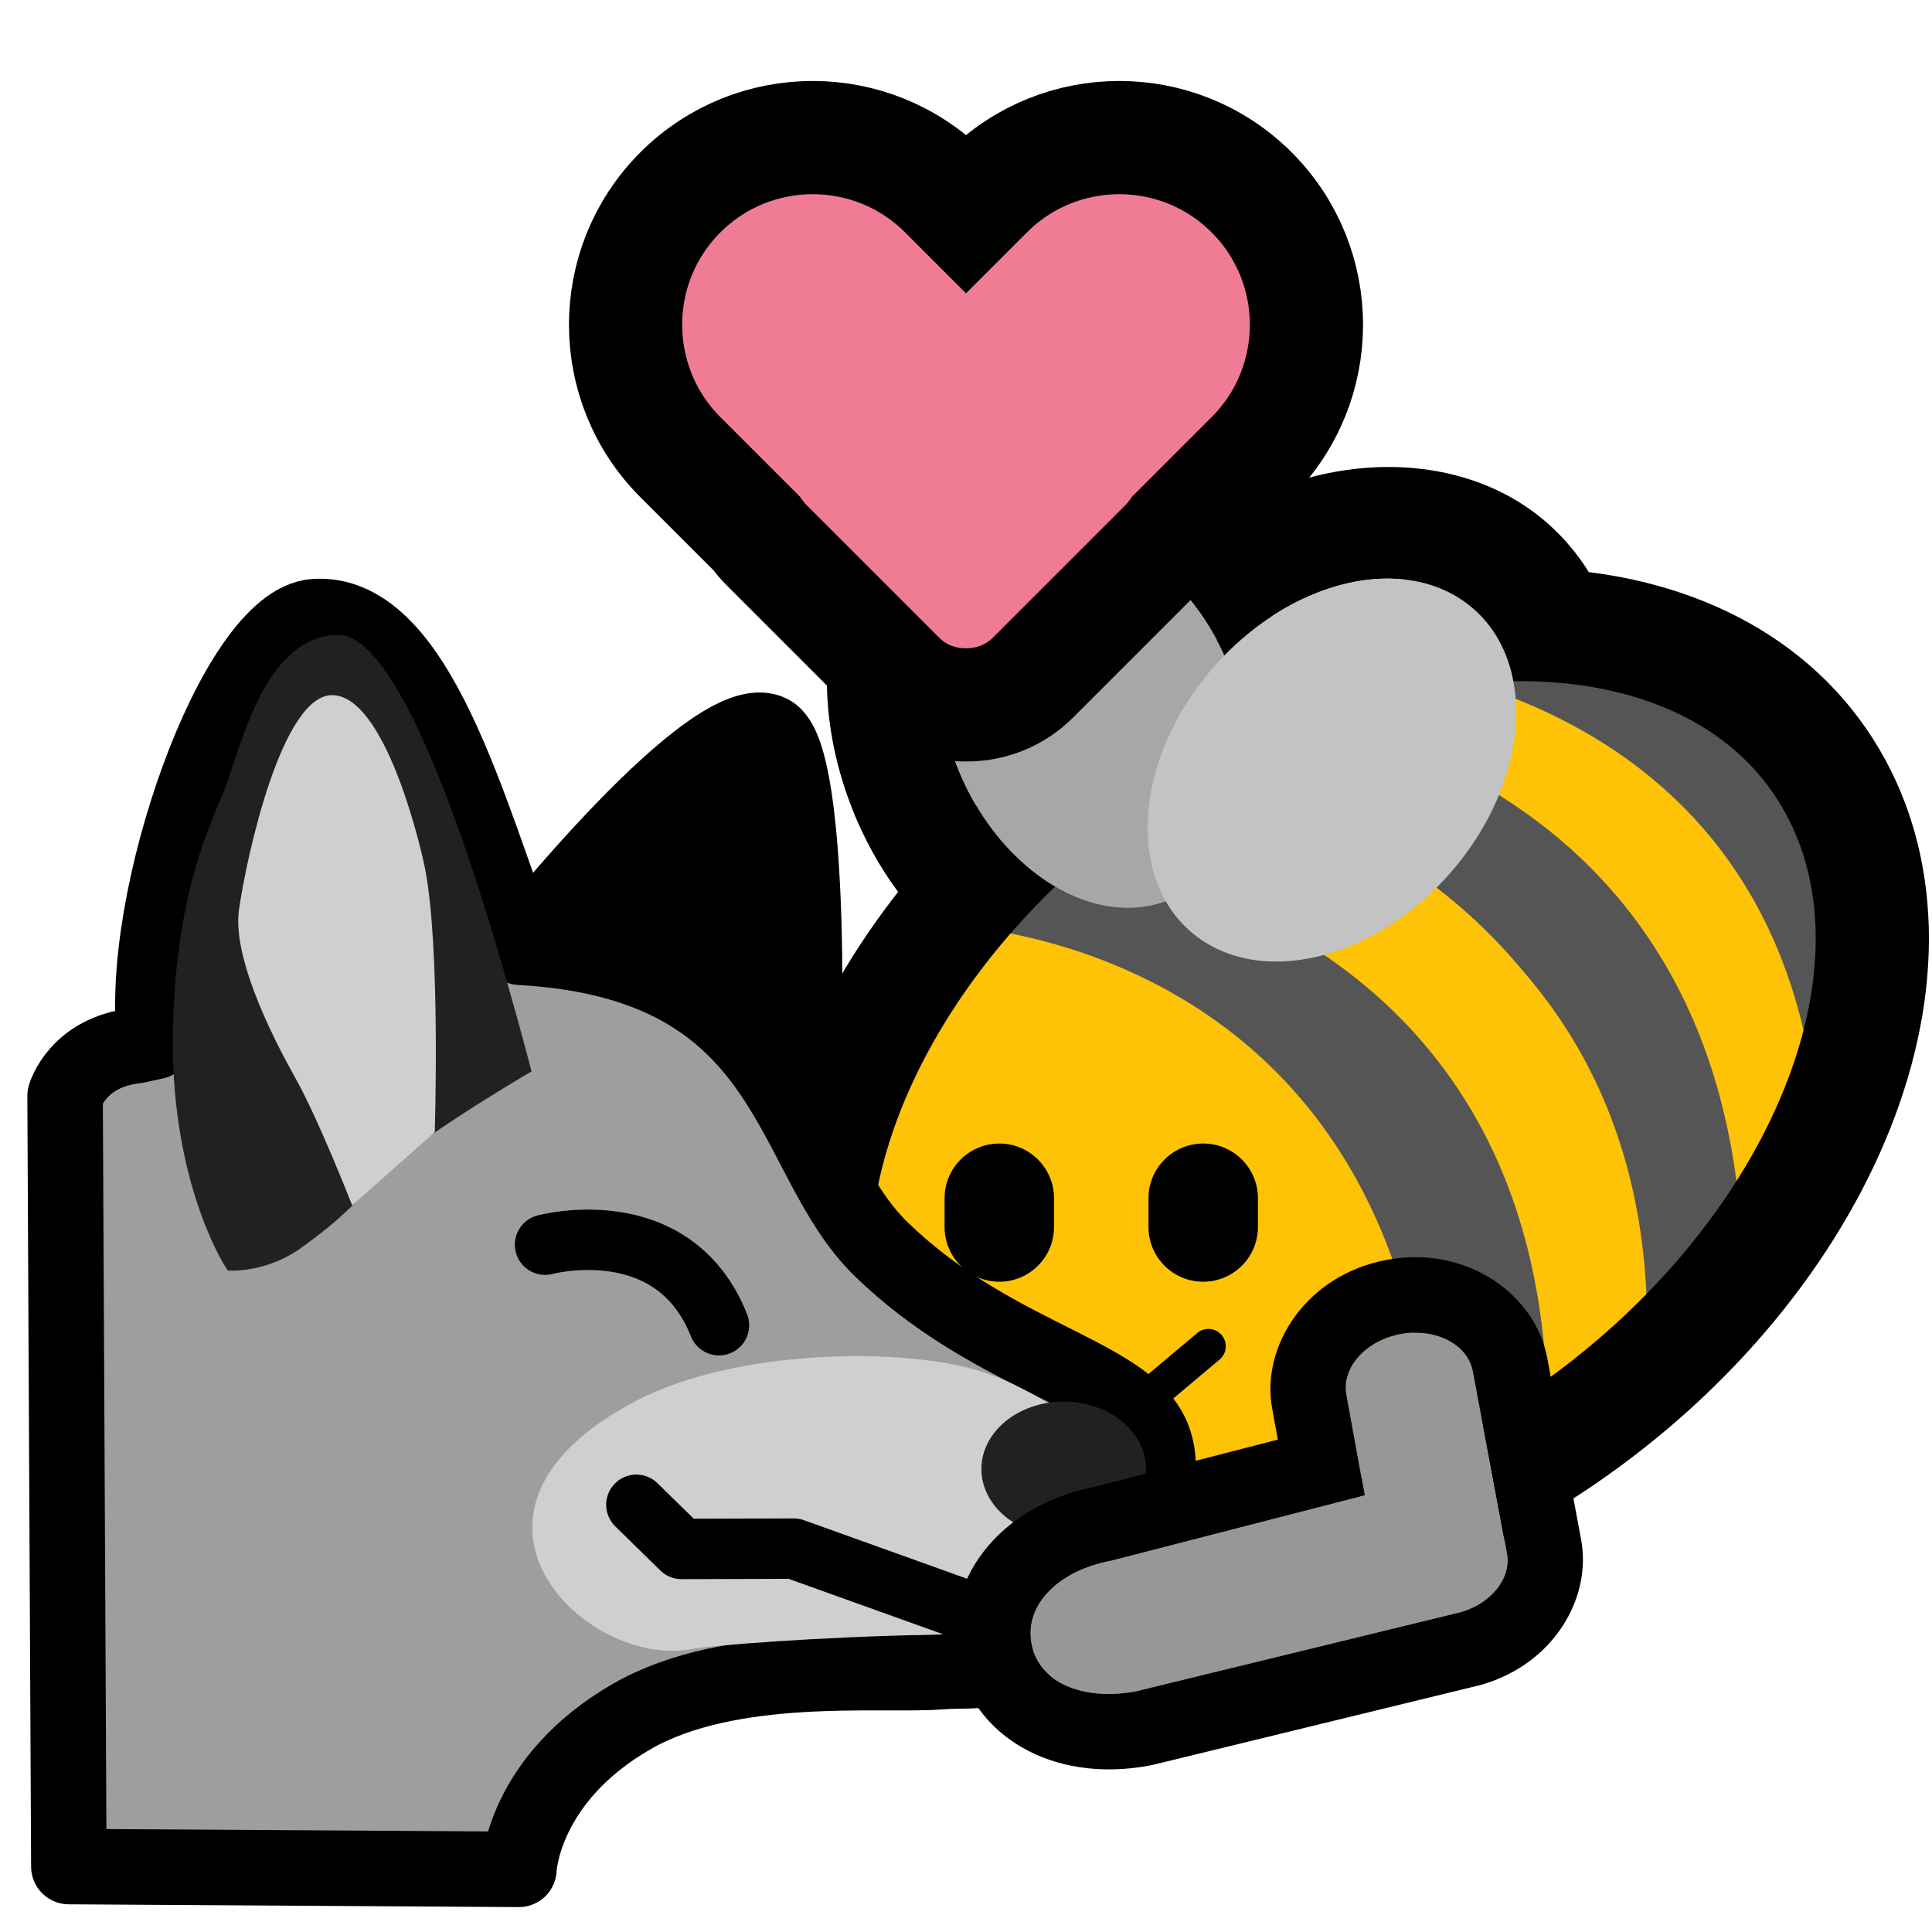
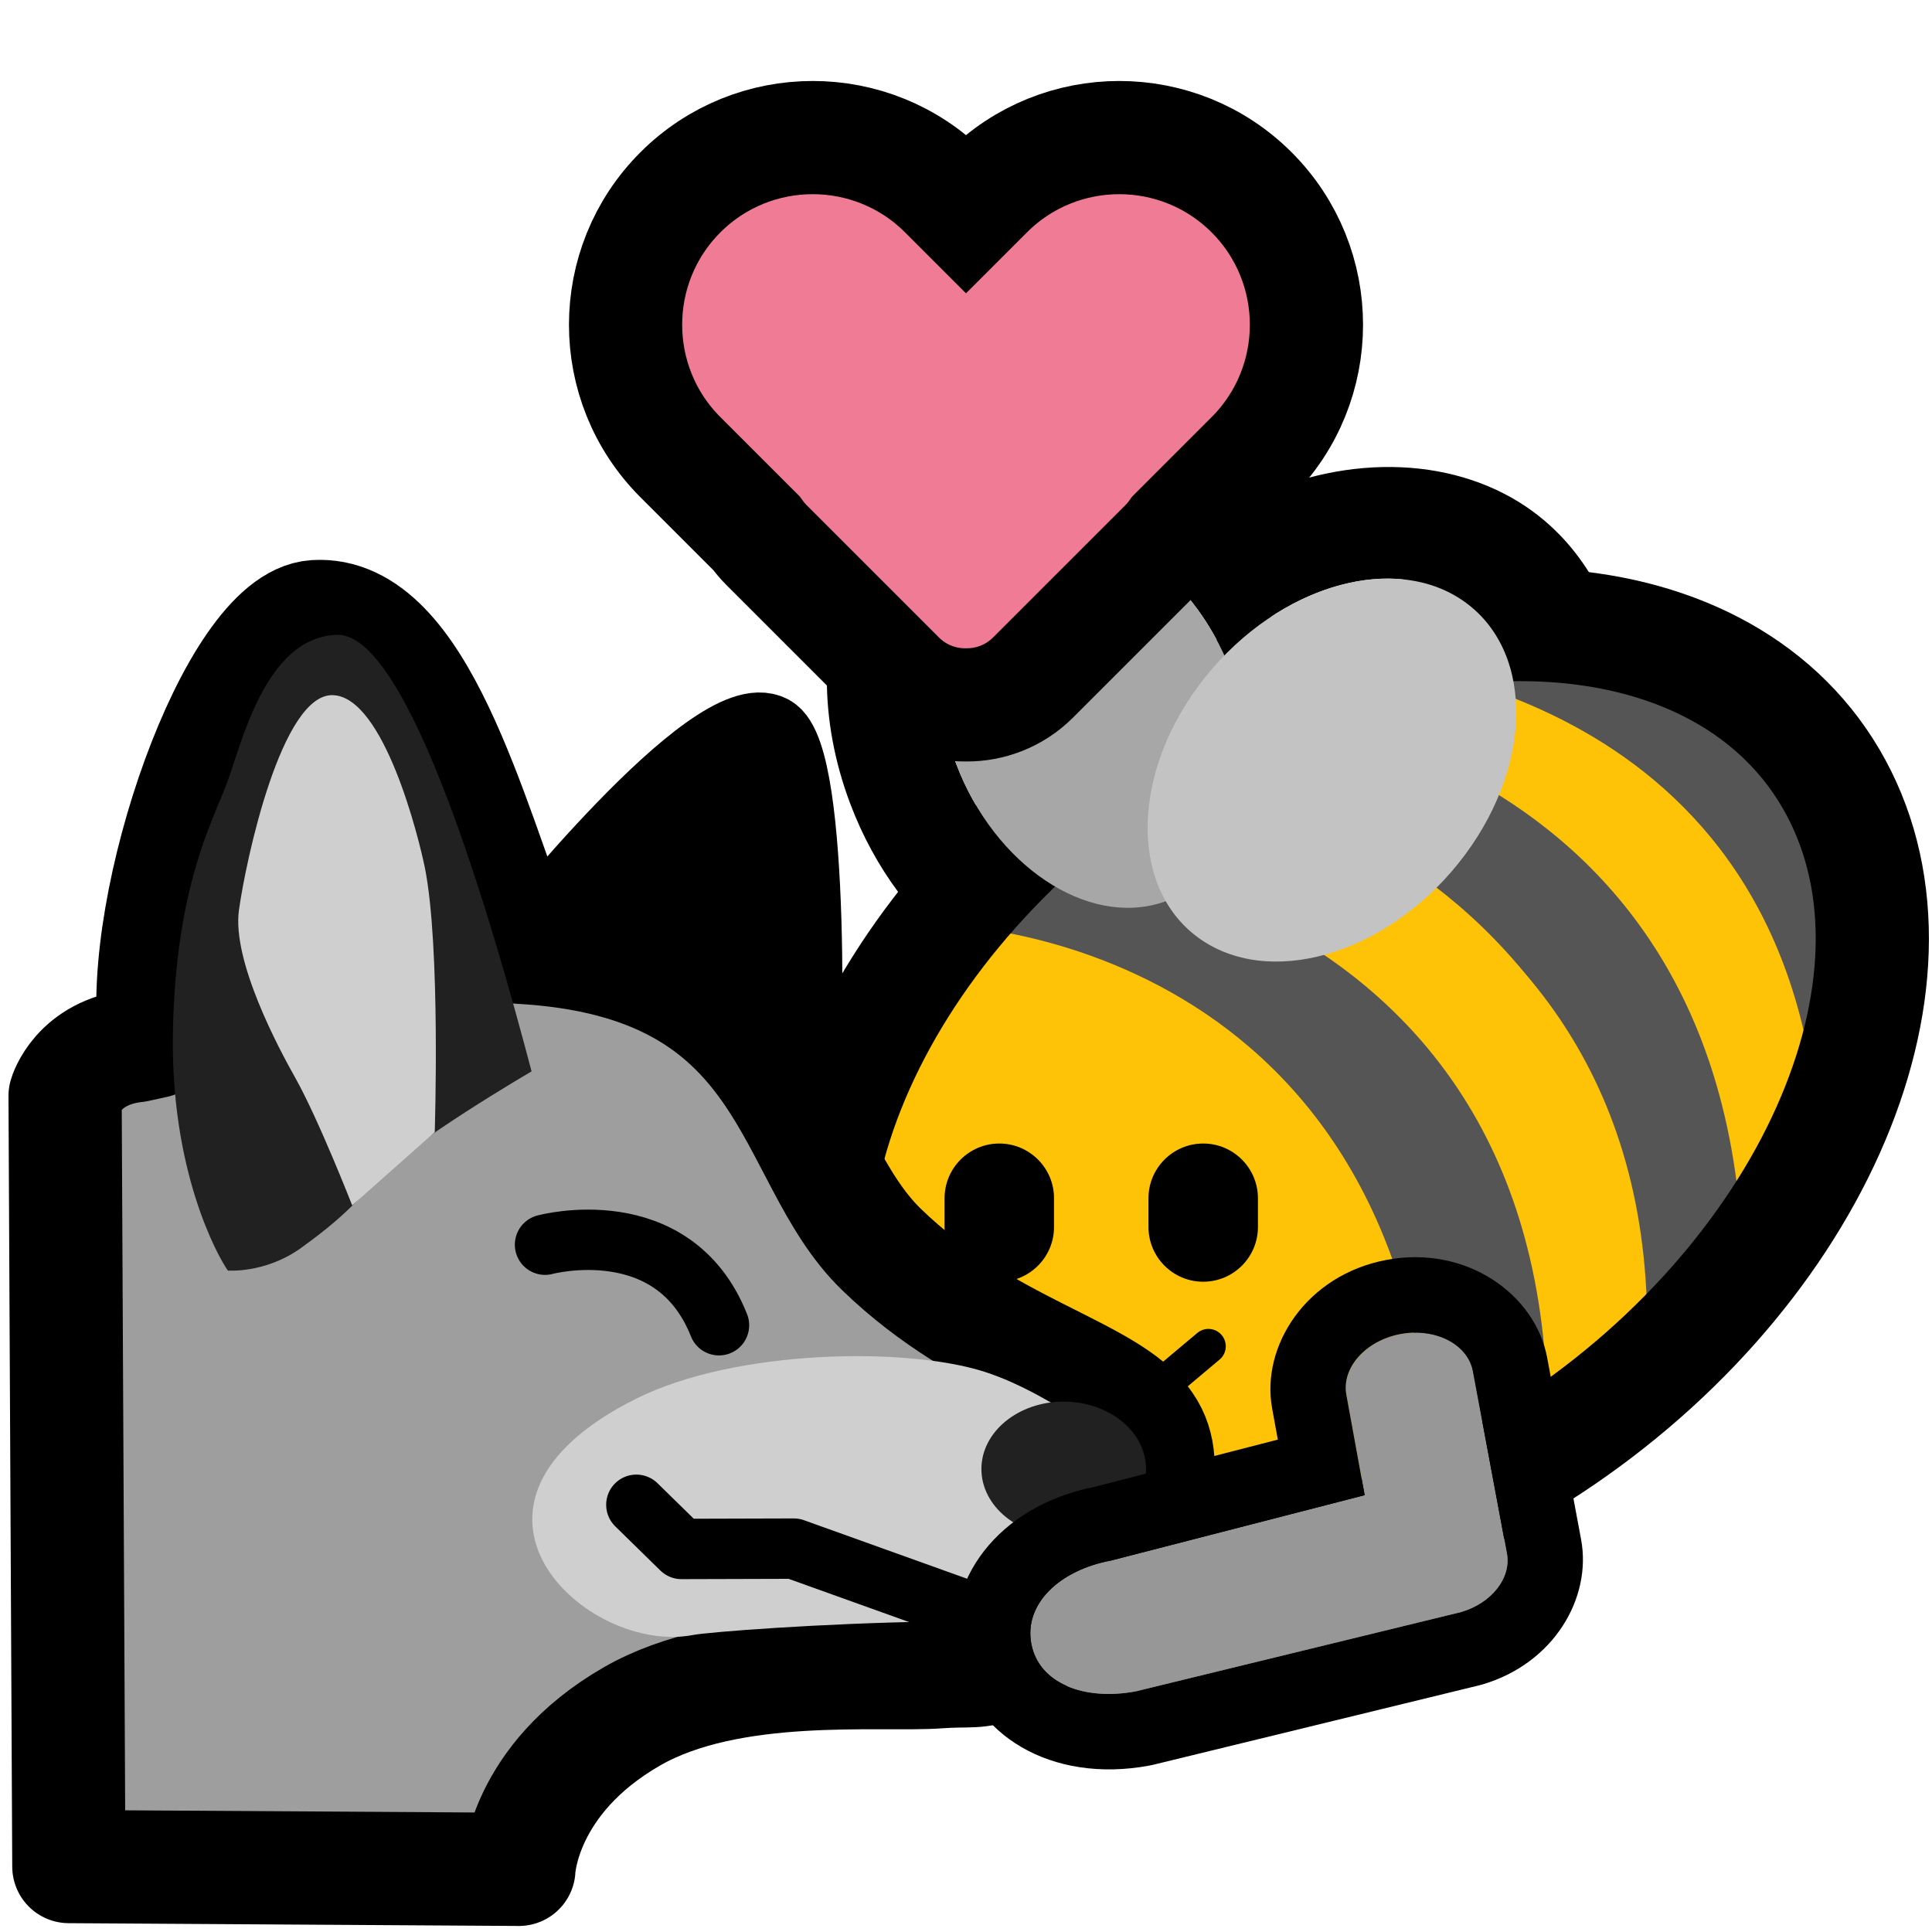
<svg xmlns="http://www.w3.org/2000/svg" width="100%" height="100%" viewBox="0 0 256 256" version="1.1" xml:space="preserve" style="fill-rule:evenodd;clip-rule:evenodd;stroke-linecap:round;stroke-linejoin:round;stroke-miterlimit:1.5;">
  <rect id="blobbee_hug_wolf_heart" x="-0" y="0" width="256" height="256" style="fill:none;" />
  <clipPath id="_clip1">
    <rect x="-0" y="0" width="256" height="256" />
  </clipPath>
  <g clip-path="url(#_clip1)">
    <g id="Bee">
      <path id="Wings-outline" d="M148.346,135.121C134.249,134.344 119.24,123.938 112.662,106.497C104.15,83.926 114.112,62.089 130.948,56.459C142.085,52.736 155.58,56.452 165.699,66.148C178.871,59.892 193.341,60.565 203.162,67.808C218.161,78.869 220.853,103.948 204.946,123.783C189.498,143.045 164.378,147.014 149.812,136.273C149.309,135.902 148.82,135.518 148.346,135.121ZM154.47,119.42C155.531,121.274 156.945,122.896 158.715,124.2C167.963,131.021 183.435,126.629 193.244,114.398C203.053,102.168 203.508,86.701 194.259,79.88C185.765,73.616 172.02,76.81 162.236,86.849C156.709,74.672 145.208,67.508 135.704,70.685C125.649,74.048 121.613,87.723 126.697,101.204C131.782,114.685 144.073,122.901 154.129,119.539C154.243,119.501 154.357,119.461 154.47,119.42Z" />
      <path id="Body" d="M152.322,98.199C188.339,75.441 229.071,78.153 243.223,104.252C257.376,130.35 239.624,170.015 203.607,192.773C167.59,215.53 126.858,212.818 112.706,186.72C98.553,160.621 116.305,120.956 152.322,98.199Z" style="fill:rgb(254,194,7);" />
      <g id="Stripes">
        <path d="M179.455,89.413C178.674,90.093 235.718,87.226 241.075,150.81C269.602,67.126 179.739,83.109 179.455,89.413Z" style="fill:rgb(85,85,85);" />
        <path d="M241.075,151.471C237.655,90.119 180.837,88.672 181.147,86.85L159.973,95.432C159.973,95.432 228.579,94.267 231.023,166.562L239.325,152.573" style="fill:rgb(254,194,7);" />
        <path d="M218.269,181.448L230.904,166.562C228.505,94.174 158.533,92.915 158.534,92.942L147.317,100.183C147.213,100.204 219.681,106.58 218.269,181.448Z" style="fill:rgb(85,85,85);" />
        <path d="M148.266,100.238L136.168,110.568C136.168,110.568 205.718,118.147 204.979,192.034L218.04,182.452C222.885,109.163 147.53,100.858 146.461,101.779" style="fill:rgb(254,194,7);" />
        <path d="M133.57,111.977L124.499,122.53C124.499,122.53 188.523,123.162 189.983,199.361L204.979,192.034C207.537,115.854 135.648,112.787 133.57,111.977Z" style="fill:rgb(85,85,85);" />
      </g>
      <path id="Body-outline" d="M152.322,98.199C188.339,75.441 229.071,78.153 243.223,104.252C257.376,130.35 239.624,170.015 203.607,192.773C167.59,215.53 126.858,212.818 112.706,186.72C98.553,160.621 116.305,120.956 152.322,98.199Z" style="fill:none;stroke:black;stroke-width:15px;" />
      <g id="Wings">
        <path id="Back-wing" d="M135.704,70.685C145.76,67.323 158.052,75.539 163.136,89.02C168.221,102.502 164.185,116.177 154.129,119.539C144.073,122.901 131.782,114.685 126.697,101.204C121.613,87.723 125.649,74.048 135.704,70.685Z" style="fill:rgb(167,167,167);" />
        <path id="Front-wing" d="M194.259,79.88C203.508,86.701 203.053,102.168 193.244,114.398C183.435,126.629 167.963,131.021 158.715,124.2C149.466,117.38 149.921,101.913 159.73,89.682C169.538,77.452 185.01,73.06 194.259,79.88Z" style="fill:rgb(195,195,195);" />
      </g>
      <g id="Face">
        <path id="Mouth" d="M128.439,178.362L133.715,187.232L140.824,178.377L149.631,187.207L160.122,178.388" style="fill:none;stroke:black;stroke-width:4.6px;" />
        <g id="Eyes">
          <path id="Right-eye" d="M166.682,158.774L166.682,162.584C166.682,166.586 163.433,169.835 159.431,169.835C155.428,169.835 152.179,166.586 152.179,162.584L152.179,158.774C152.179,154.772 155.428,151.523 159.431,151.523C163.433,151.523 166.682,154.772 166.682,158.774Z" />
          <path id="Left-eye" d="M139.663,158.774L139.663,162.584C139.663,166.586 136.414,169.835 132.412,169.835C128.41,169.835 125.161,166.586 125.161,162.584L125.161,158.774C125.161,154.772 128.41,151.523 132.412,151.523C136.414,151.523 139.663,154.772 139.663,158.774Z" />
        </g>
      </g>
    </g>
    <g id="Wolf">
      <path id="Right-ear" d="M68.913,125.518C68.913,125.518 94.675,93.053 102.13,97.105C107.803,100.188 106.803,143.253 106.001,148.821" style="stroke:black;stroke-width:10px;" />
-       <path id="Body1" d="M68.913,125.518C105.684,127.569 103.982,153.117 116.786,165.547C130.625,178.981 146.92,181.666 151.857,188.836C155.726,194.457 152.022,203.135 146.406,208.568C130.844,223.624 132.099,220.939 124.417,221.522C116.736,222.104 96.795,219.929 83.745,227.426C69.179,235.794 68.756,247.7 68.756,247.7L9.122,247.33L8.624,145.208C8.624,145.208 10.286,139.389 18.028,138.562L20.544,138.01C18.147,119.574 31.11,82.397 41.741,81.704C55.423,80.812 62.307,108.44 68.913,125.518Z" style="fill:rgb(158,158,158);stroke:black;stroke-width:10px;" />
+       <path id="Body1" d="M68.913,125.518C105.684,127.569 103.982,153.117 116.786,165.547C130.625,178.981 146.92,181.666 151.857,188.836C155.726,194.457 152.022,203.135 146.406,208.568C130.844,223.624 132.099,220.939 124.417,221.522C116.736,222.104 96.795,219.929 83.745,227.426C69.179,235.794 68.756,247.7 68.756,247.7L9.122,247.33L8.624,145.208C8.624,145.208 10.286,139.389 18.028,138.562L20.544,138.01C18.147,119.574 31.11,82.397 41.741,81.704C55.423,80.812 62.307,108.44 68.913,125.518Z" style="fill:rgb(158,158,158);stroke:black;stroke-width:15px;" />
      <g id="Left-ear">
        <path id="Outer" d="M70.436,141.965C70.436,141.965 53.905,151.596 49.985,156.196C46.065,160.797 42.853,163.203 39.929,165.331C37.005,167.458 33.352,168.466 30.196,168.364C28.855,166.463 22.497,155.101 22.917,136.409C23.336,117.716 27.982,109.177 29.968,104.037C31.954,98.898 35.022,84.451 44.635,84.115C54.249,83.779 65.411,122.902 70.436,141.965Z" style="fill:rgb(33,33,33);" />
        <path id="Inner" d="M46.667,159.719C46.667,159.719 42.182,148.244 39.114,142.794C36.941,138.935 30.724,127.341 31.662,120.593C32.6,113.845 37.332,91.878 44.115,92.112C50.898,92.345 55.515,111.106 56.294,114.962C58.401,125.404 57.605,150.013 57.605,150.013L46.667,159.719Z" style="fill:rgb(207,207,207);" />
      </g>
-       <path id="Snout" d="M150.517,194.488C150.517,194.488 140.118,185.124 130.449,181.868C120.18,178.41 97.558,178.686 84.321,185.6C56.103,200.34 77.647,221.371 91.855,218.477C93.793,218.083 108.626,216.853 123.935,216.605C136.454,216.403 150.517,194.488 150.517,194.488Z" style="fill:rgb(207,207,207);" />
+       <path id="Snout" d="M150.517,193.788C150.517,193.788 140.118,184.867 130.449,181.766C120.18,178.471 97.558,178.734 84.321,185.321C56.103,199.362 77.647,219.398 91.855,216.641C93.793,216.265 108.626,215.094 123.935,214.858C136.454,214.665 150.517,193.788 150.517,193.788Z" style="fill:rgb(207,207,207);" />
      <ellipse id="Nose" cx="140.949" cy="194.655" rx="10.908" ry="8.936" style="fill:rgb(33,33,33);" />
      <path id="Eye" d="M72.219,164.928C72.219,164.928 89.208,160.333 95.27,175.601" style="fill:none;stroke:black;stroke-width:8px;" />
      <path id="Mouth1" d="M84.321,199.39L90.3,205.244L105.184,205.201L129.477,213.918" style="fill:none;stroke:black;stroke-width:8px;" />
    </g>
    <path id="Right-arm" d="M193.615,213.603L150.492,224.114C143.682,225.385 137.639,223.088 136.653,217.806C135.667,212.524 140.388,208.054 147.198,206.783L180.825,198.116L178.404,184.836C177.734,181.248 180.947,177.633 185.573,176.769C190.2,175.905 194.5,178.117 195.17,181.706L199.672,205.818C200.286,209.107 197.63,212.419 193.615,213.603Z" style="fill:rgb(151,151,151);" />
    <path d="M195.983,223.319L152.86,233.829C152.683,233.872 152.506,233.911 152.327,233.944C139.235,236.388 128.718,229.796 126.823,219.641C124.946,209.587 132.153,199.575 144.998,197.023C144.998,197.023 169.319,190.755 169.319,190.755C169.319,190.755 168.568,186.635 168.568,186.635C167.047,178.369 173.085,168.928 183.738,166.939C194.407,164.947 203.456,171.596 205.001,179.871L209.502,203.982C210.948,211.729 205.9,220.405 196.444,223.195C196.291,223.24 196.138,223.281 195.983,223.319ZM193.615,213.603C197.63,212.419 200.286,209.107 199.672,205.818L195.17,181.706C194.5,178.117 190.2,175.905 185.573,176.769C180.947,177.633 177.734,181.248 178.404,184.836L180.825,198.116L147.198,206.783C140.388,208.054 135.667,212.524 136.653,217.806C137.639,223.088 143.682,225.385 150.492,224.114L193.615,213.603Z" />
    <path id="Heart" d="M100.241,70.661L90.15,60.571C80.47,50.89 80.47,35.171 90.15,25.491C99.831,15.81 115.55,15.81 125.231,25.491L128,28.26L130.769,25.491C140.45,15.81 156.169,15.81 165.85,25.491C175.53,35.171 175.53,50.89 165.85,60.571L155.759,70.661C155.367,71.211 154.923,71.736 154.43,72.23L136.889,89.77C134.439,92.221 131.215,93.43 128,93.4C124.785,93.43 121.561,92.221 119.111,89.77L101.57,72.23C101.077,71.736 100.633,71.211 100.241,70.661Z" style="fill:rgb(239,124,148);stroke:black;stroke-width:15px;stroke-linejoin:miter;stroke-miterlimit:5;" />
  </g>
</svg>
